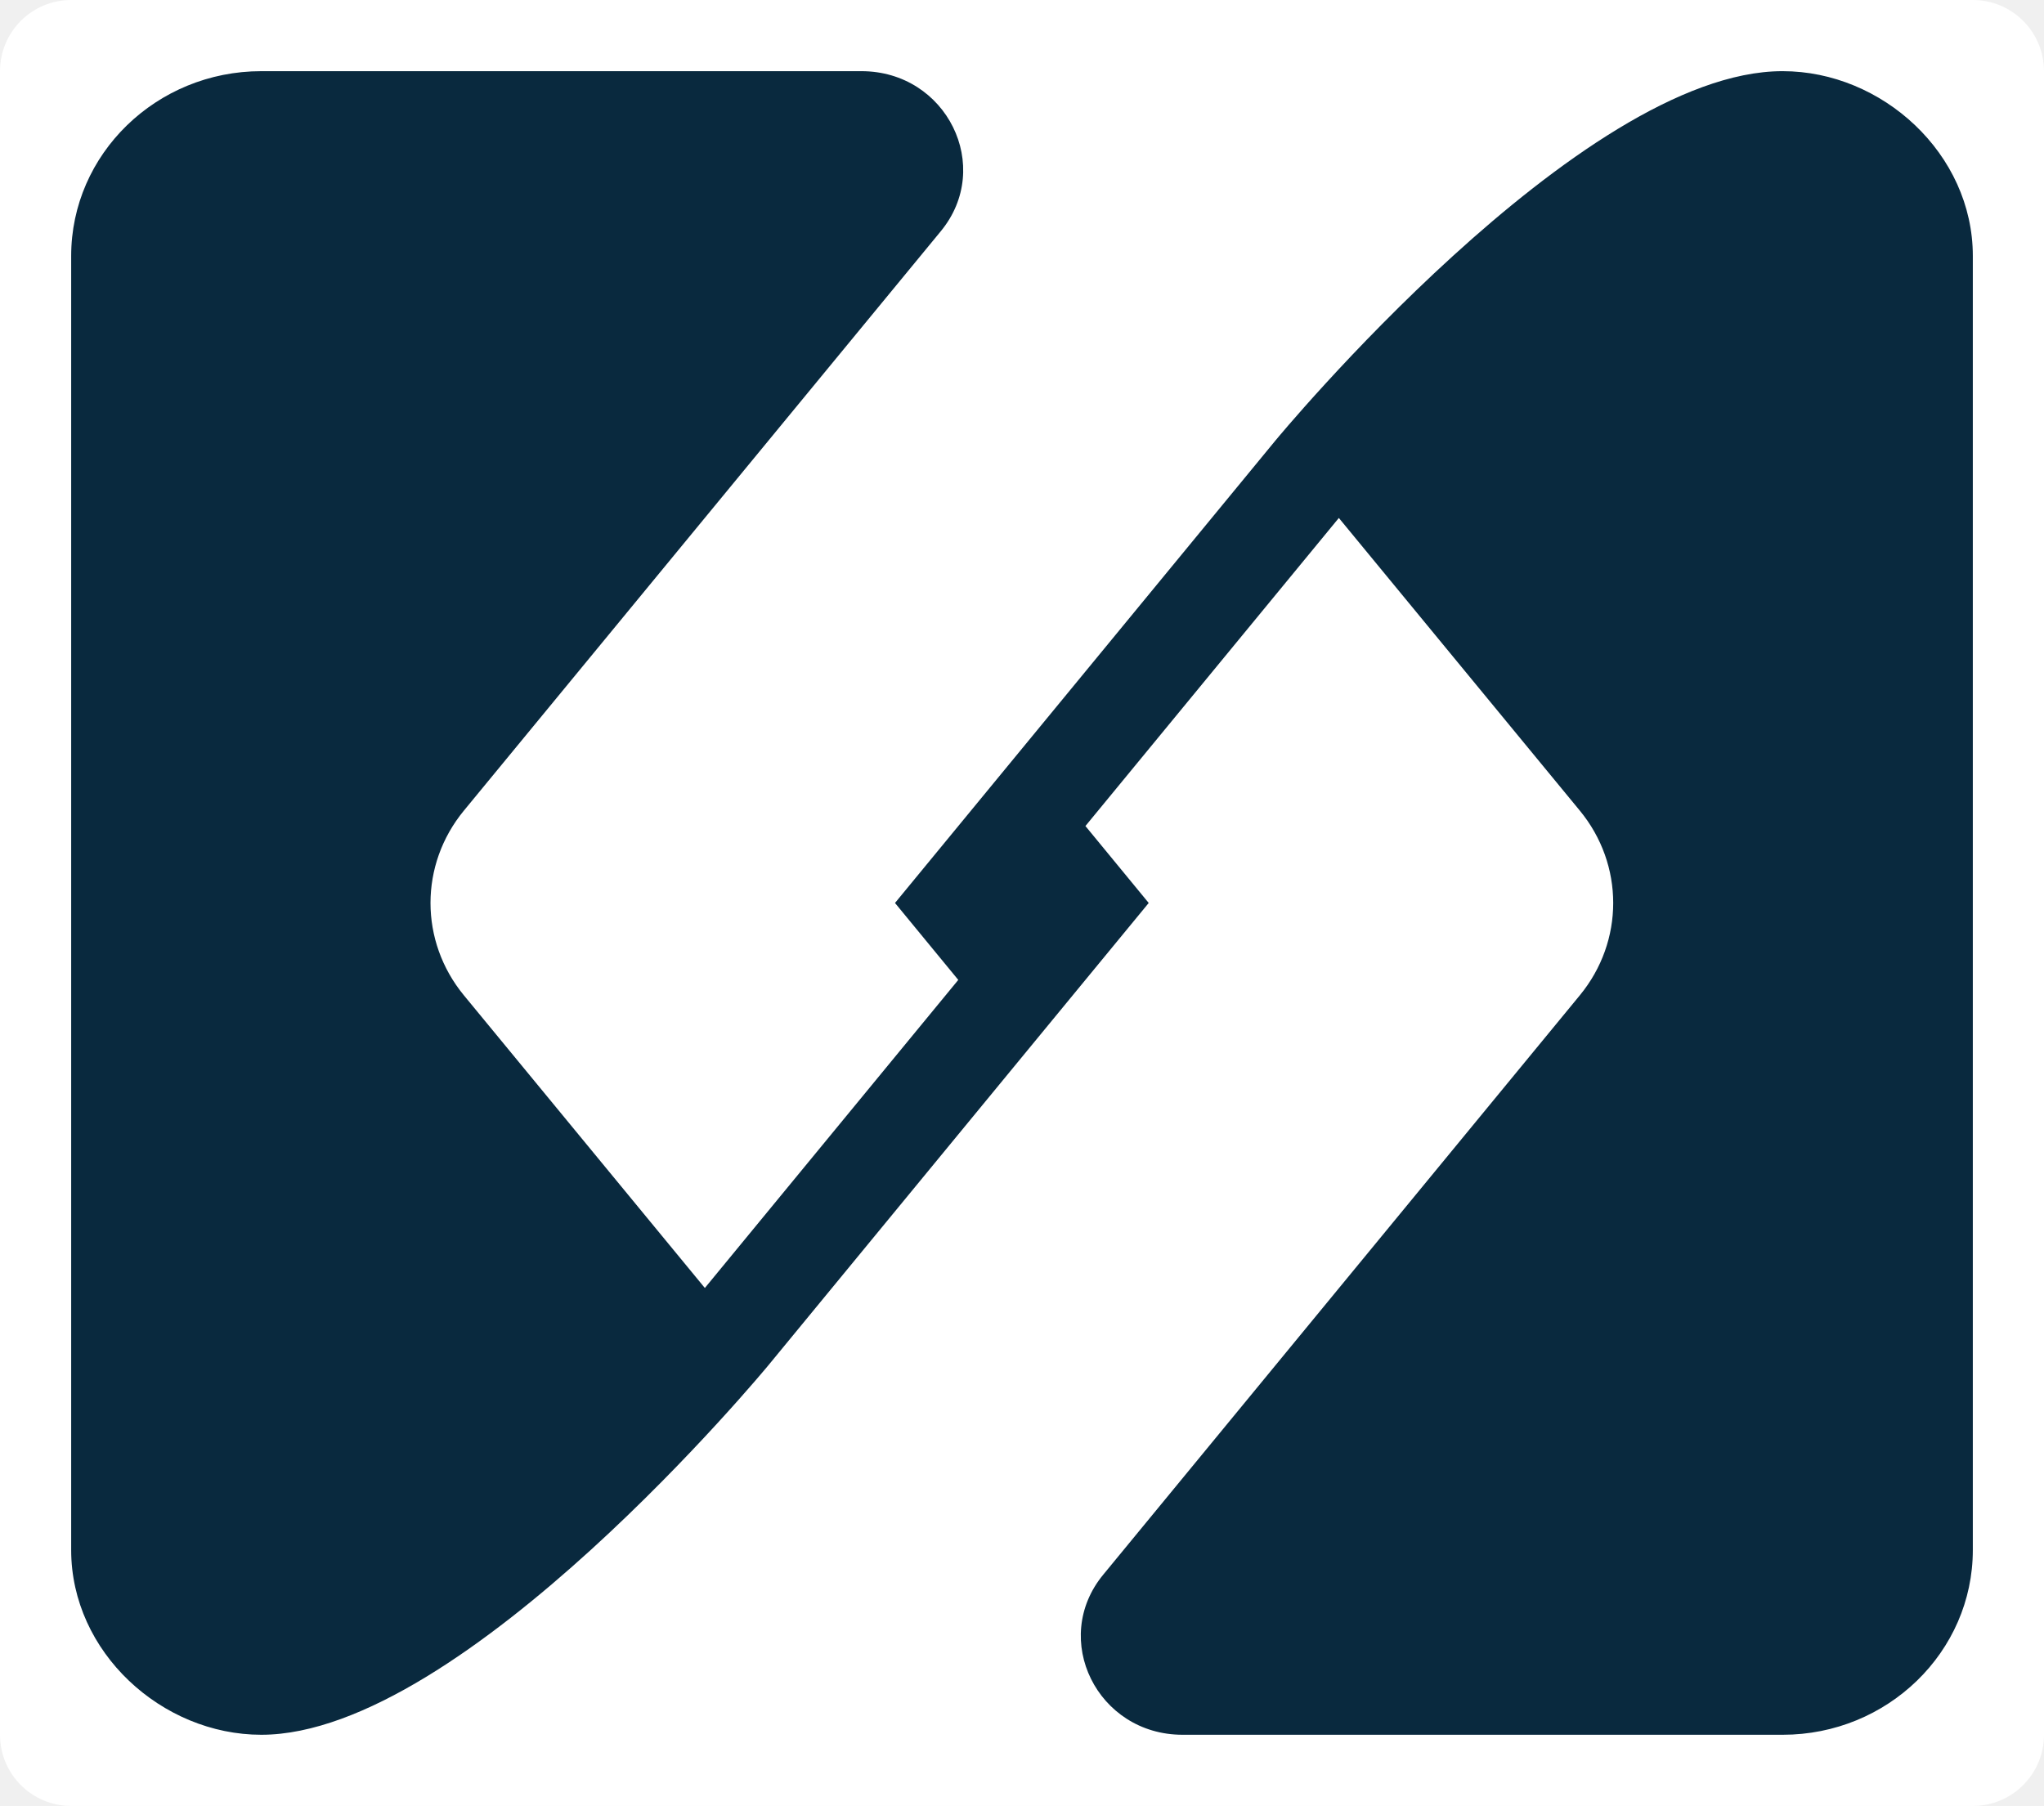
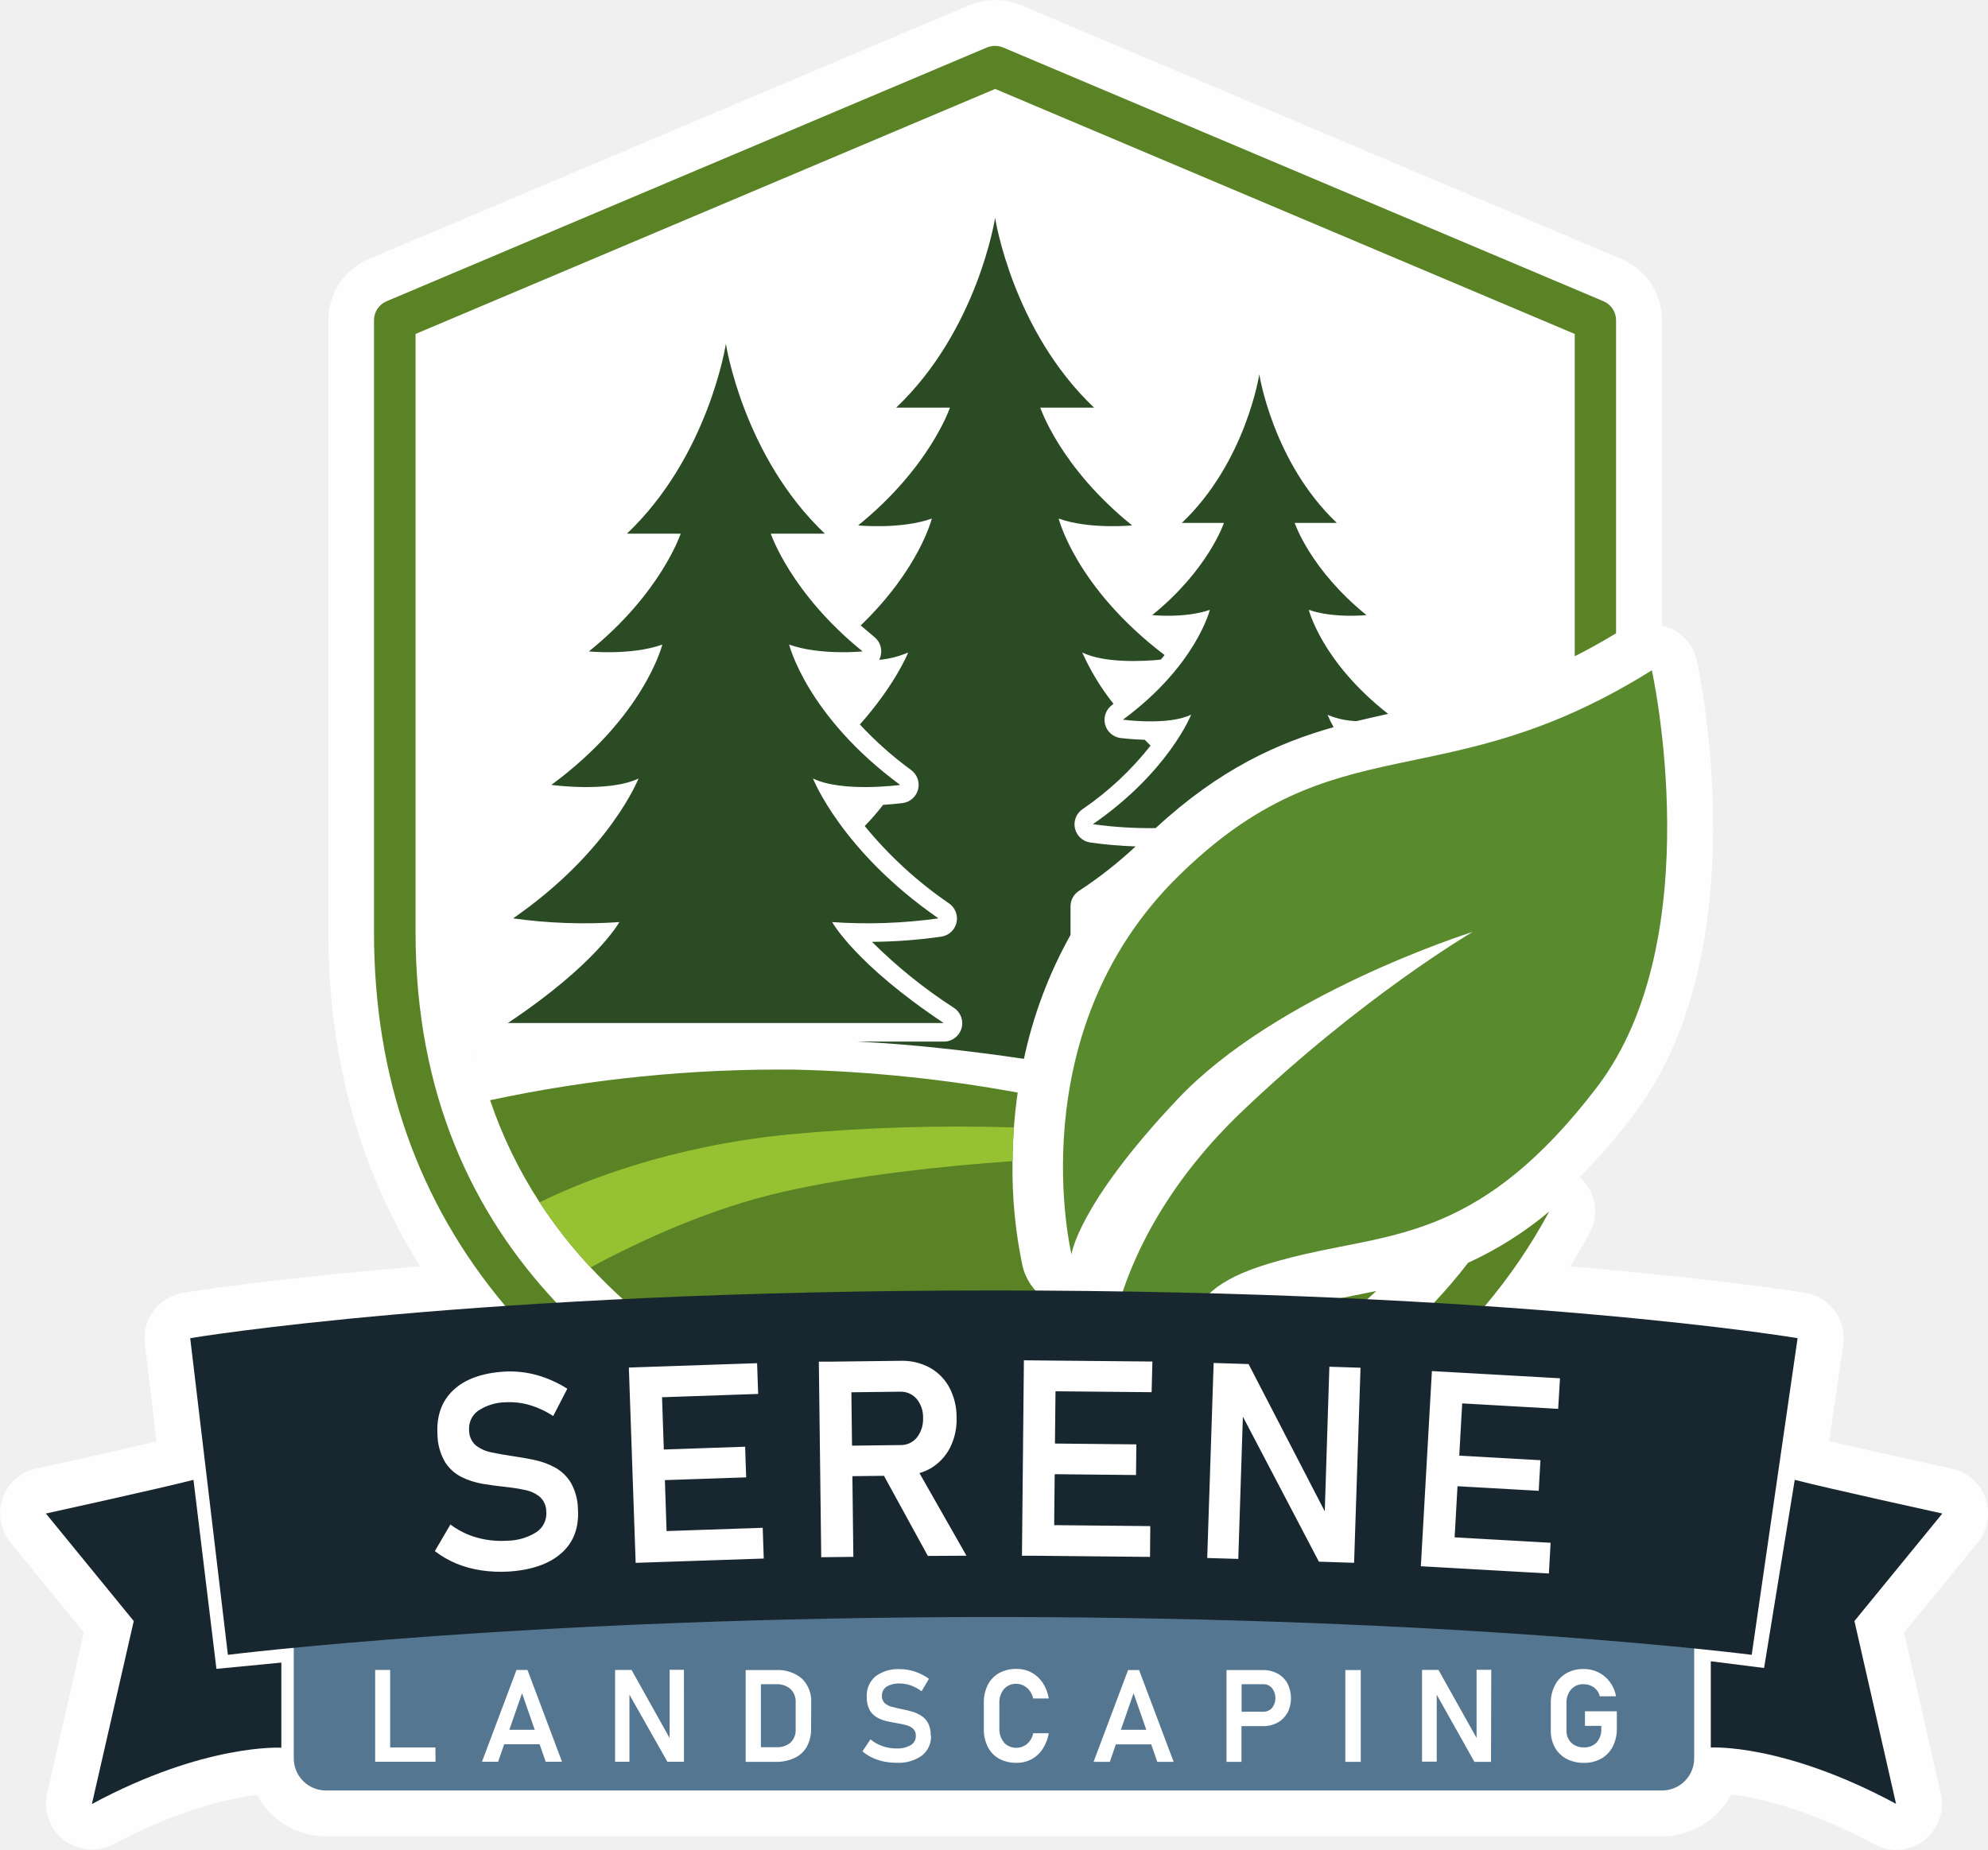
- <svg xmlns="http://www.w3.org/2000/svg" version="1.1" width="919" height="812">
-   <svg width="919" height="812" viewBox="0 0 919 812" fill="none">
-     <rect x="0" width="919" height="812" rx="32" fill="white" />
-     <path d="M801.38 32C710.417 32 573.371 198.163 573.371 198.163L459.433 336.676L402.398 406L430.849 440.595L316.911 579.109L208.583 447.541C188.548 423.231 188.548 388.769 208.583 364.459L422.968 103.995C446.877 75.01 425.639 32 387.304 32H117.487C70.335 32 32 69.266 32 115.081V696.919C32 742.867 72.74 780 117.487 780C208.45 780 345.496 613.837 345.496 613.837L459.433 475.324L516.469 406L488.018 371.405L601.956 232.891L710.283 364.459C730.319 388.769 730.319 423.231 710.283 447.541L496.032 708.005C472.123 736.99 493.361 780 531.696 780H801.513C848.665 780 887 742.734 887 696.919V115.081C887 69.133 846.26 32 801.513 32H801.38Z" fill="#09293E" />
+ <svg xmlns="http://www.w3.org/2000/svg" version="1.1" width="433.1" height="403.11">
+   <svg version="1.1" width="433.1" height="403.11">
+     <svg viewBox="0 0 433.1 403.11">
+       <defs>
+         <style>.cls-1{fill:#fefefe;}.cls-2{fill:#547690;}.cls-3{fill:#598325;}.cls-4{fill:#96c133;}.cls-5{fill:#2b4b24;}.cls-6{fill:#598a2e;}.cls-7{fill:#17262f;}</style>
+       </defs>
+       <g id="Layer_2" data-name="Layer 2">
+         <g id="Layer_1-2" data-name="Layer 1">
+           <path class="cls-1" d="M432.55,326.52a10,10,0,0,0-7.3-6.48c-.21-.05-17.18-3.77-26.74-6l3.05-21a10,10,0,0,0-8.23-11.3c-.84-.14-18.22-3-51.26-5.77,1.5-2.39,2.92-4.81,4.25-7.28a10,10,0,0,0-2.16-12.19A136.19,136.19,0,0,0,355.84,243c27.35-35.86,14.38-96.52,13.82-99.08a10,10,0,0,0-5.9-7.07,10.33,10.33,0,0,0-1.69-.53V69.78a14.45,14.45,0,0,0-8.86-13.35L222.42,1.12A14.73,14.73,0,0,0,217.14,0h-.38a14.5,14.5,0,0,0-5.52,1.1L80.41,56.42a14.46,14.46,0,0,0-8.88,13.36V203.2c0,27.17,6.71,51.56,20,72.74-33.33,2.74-50.87,5.66-51.72,5.8a10,10,0,0,0-8.26,11l2.54,21.37C24.4,316.4,8.06,320,7.86,320a10,10,0,0,0-5.6,16.09l16,19.65-8,35.1a10,10,0,0,0,14.48,11C39,394.28,50,391.88,56,391.15a17,17,0,0,0,15,9H362.09a17,17,0,0,0,15.06-9.1c5.54.65,16.45,2.93,31.19,10.85a10.06,10.06,0,0,0,4.73,1.19,10,10,0,0,0,9.75-12.23l-8-35.1,16.06-19.65A10,10,0,0,0,432.55,326.52ZM103.4,229.81l.39.38-.27.09Z" />
+           <path class="cls-2" d="M275.19,367h-4.7v6h4.7a2.52,2.52,0,0,0,1.94-.82,3.56,3.56,0,0,0,0-4.32A2.45,2.45,0,0,0,275.19,367Z" />
+           <path class="cls-2" d="M169.05,367h-3.28v13.73h3.28a4.51,4.51,0,0,0,3.17-1,3.72,3.72,0,0,0,1.12-2.88v-5.9a3.75,3.75,0,0,0-1.12-2.9A4.56,4.56,0,0,0,169.05,367Z" />
+           <polygon class="cls-2" points="110.96 376.94 116.5 376.94 113.73 368.97 110.96 376.94" />
+           <polygon class="cls-2" points="244.19 376.94 249.73 376.94 246.96 368.97 244.19 376.94" />
+           <path class="cls-2" d="M64,348.16v35a7,7,0,0,0,7,7H362.09a7,7,0,0,0,7-7v-35ZM94.88,383.9H81.73v-20H85v16.88h9.86Zm24,0-1.32-3.81h-7.72l-1.32,3.81H105l7.52-20h2.4l7.52,20Zm30.13,0h-3.61l-8.27-14.61v14.61H134v-20h3.59l8.29,14.83V363.86H149Zm27.69-7.16a7.77,7.77,0,0,1-.89,3.81,5.93,5.93,0,0,1-2.63,2.49,9.25,9.25,0,0,1-4.25.88h-6.48v-20H169a8.08,8.08,0,0,1,5.73,1.88,6.87,6.87,0,0,1,2,5.3Zm26.13,1.44a5.25,5.25,0,0,1-2,4.39,8.72,8.72,0,0,1-5.54,1.55,13.14,13.14,0,0,1-2.77-.28,11,11,0,0,1-2.49-.83,10,10,0,0,1-2.14-1.37l1.75-2.63a8.09,8.09,0,0,0,2.6,1.48,9.08,9.08,0,0,0,3.05.51,5.72,5.72,0,0,0,3.12-.72,2.28,2.28,0,0,0,1.11-2h0a2,2,0,0,0-.55-1.54,3.48,3.48,0,0,0-1.47-.8,19.15,19.15,0,0,0-2-.43c-.76-.12-1.53-.27-2.32-.45a7.59,7.59,0,0,1-2.16-.84,4.25,4.25,0,0,1-1.59-1.64,5.8,5.8,0,0,1-.6-2.85h0a5.44,5.44,0,0,1,1.9-4.44,8.15,8.15,0,0,1,5.35-1.57,10.4,10.4,0,0,1,3.23.53,11.44,11.44,0,0,1,3.07,1.57l-1.6,2.71a9.18,9.18,0,0,0-2.36-1.26,7,7,0,0,0-2.34-.42,5.28,5.28,0,0,0-2.94.69,2.25,2.25,0,0,0-1,2h0a2,2,0,0,0,.61,1.6,3.83,3.83,0,0,0,1.6.8c.66.18,1.37.34,2.13.5a23,23,0,0,1,2.25.54,7.45,7.45,0,0,1,2,.91,4.18,4.18,0,0,1,1.48,1.63,5.72,5.72,0,0,1,.56,2.71Zm15.9,1.56a3.72,3.72,0,0,0,5,.3,4.15,4.15,0,0,0,1.36-2.35h3.39a9,9,0,0,1-1.34,3.44,6.6,6.6,0,0,1-5.7,3,7.62,7.62,0,0,1-3.79-.9,6,6,0,0,1-2.46-2.58,8.57,8.57,0,0,1-.86-4v-5.49a8.59,8.59,0,0,1,.86-4,6.12,6.12,0,0,1,2.46-2.58,7.51,7.51,0,0,1,3.79-.91,6.85,6.85,0,0,1,3.28.78,6.78,6.78,0,0,1,2.43,2.22,8.87,8.87,0,0,1,1.33,3.44h-3.39a4.67,4.67,0,0,0-.78-1.7,3.82,3.82,0,0,0-1.28-1.1,3.34,3.34,0,0,0-1.59-.39,3.42,3.42,0,0,0-2.72,1.14,4.51,4.51,0,0,0-1,3.1v5.49A4.47,4.47,0,0,0,218.76,379.72Zm33.39,4.18-1.32-3.81H243.1l-1.32,3.81h-3.54l7.52-20h2.4l7.53,20Zm28.33-10.67a5.4,5.4,0,0,1-2.15,2.14,6.74,6.74,0,0,1-3.24.75h-4.6v7.78H267.2v-20h7.89a6.58,6.58,0,0,1,3.24.76,5.46,5.46,0,0,1,2.15,2.14,7.18,7.18,0,0,1,0,6.47Zm16,10.67h-3.36v-20h3.36Zm28.38,0h-3.62L313,369.29v14.59h-3.2v-20h3.58l8.3,14.83V363.86h3.2Zm27.41-7.27a8.43,8.43,0,0,1-.89,3.95,6.39,6.39,0,0,1-2.49,2.61,7.42,7.42,0,0,1-3.77.93,8,8,0,0,1-3.81-.87,6.27,6.27,0,0,1-2.53-2.47,7.41,7.41,0,0,1-.9-3.71v-5.91a8.25,8.25,0,0,1,.9-3.95,6.39,6.39,0,0,1,2.49-2.61,7.36,7.36,0,0,1,3.76-.93,6.93,6.93,0,0,1,5.73,2.83,7.45,7.45,0,0,1,1.34,3.12h-3.55a3.32,3.32,0,0,0-1.36-2A3.83,3.83,0,0,0,345,367a3.46,3.46,0,0,0-2.73,1.15,4.32,4.32,0,0,0-1,3v5.91a3.6,3.6,0,0,0,1.05,2.71,3.87,3.87,0,0,0,2.8,1,3.56,3.56,0,0,0,2.73-1.09,4.2,4.2,0,0,0,1-3v-.6h-3.56V372.9h6.95Z" />
+           <path class="cls-3" d="M232.21,284.89c-.17.72-.32,1.39-.44,2-31.83,0-64.64.49-90.48,1-1.92-1.54-3.8-3.15-5.63-4.81q-3.63-3.29-7-6.91A104.86,104.86,0,0,1,117.56,262a99,99,0,0,1-10.79-22.26,302.3,302.3,0,0,1,66.37-6.66,309.83,309.83,0,0,1,48.57,5c-.37,2.6-.64,5.13-.82,7.56s-.28,5-.3,7.36a101.83,101.83,0,0,0,2.18,22.91,12.2,12.2,0,0,0,2.8,5.29A11.06,11.06,0,0,0,232.21,284.89Z" />
+           <path class="cls-3" d="M299.82,281.33c-.64.6-1.28,1.2-1.93,1.78-1.72,1.57-3.49,3.08-5.29,4.53-5.46-.17-11.19-.3-17.11-.4a76.86,76.86,0,0,1,11.05-3.18c1.9-.44,3.79-.83,5.73-1.22h0l2.37-.47C296.35,282,298.08,281.7,299.82,281.33Z" />
+           <path class="cls-4" d="M220.89,245.67a395.84,395.84,0,0,0-49.15,1.54c-25.63,2.56-44.44,10-54.18,14.78a104.86,104.86,0,0,0,11.1,14.19c11.76-6.33,26.73-13.05,42.23-16.54,15.91-3.58,34.42-5.54,49.7-6.62C220.61,250.69,220.7,248.23,220.89,245.67Z" />
+           <path class="cls-5" d="M235.78,142.19a52.06,52.06,0,0,0,6.81,11.19l-.33.25a4,4,0,0,0,1.83,7.19c.11,0,2.36.31,5.29.38l1.28,1.27a66.28,66.28,0,0,1-14.85,13.87,4,4,0,0,0,1.66,7.24,90.64,90.64,0,0,0,9.93.86A91.62,91.62,0,0,1,235,194.17a4,4,0,0,0-1.78,3.33v6.23a96.21,96.21,0,0,0-10.15,27c-12.16-1.78-24.33-3.18-36.3-3.76h18.87a4,4,0,0,0,2.21-7.33,109.86,109.86,0,0,1-17.88-14.4,114.17,114.17,0,0,0,15.13-1.14,4,4,0,0,0,1.66-7.24A87.64,87.64,0,0,1,188.39,180a51.39,51.39,0,0,0,4-4.62c2.47-.15,4.18-.38,4.28-.39a4,4,0,0,0,1.83-7.19,78.7,78.7,0,0,1-11.17-9.93c7.66-8.64,10.4-15.37,10.52-15.69a20.28,20.28,0,0,1-6.32,1.6,3.56,3.56,0,0,0,.29-.7,4,4,0,0,0-1.31-4.25c-1-.84-2-1.69-3-2.54C200.34,123.93,203,113,203,113c-6.77,2.41-16.05,1.49-16.05,1.49,15.68-12.7,20-25.66,20-25.66H195.23c17.82-16.93,21.56-41.36,21.56-41.36s3.74,24.43,21.56,41.36H226.64s4.29,13,20,25.66c0,0-9.28.92-16-1.49,0,0,3.7,15,23.07,29.74q-.39.51-.84,1C249,144.13,240.65,144.54,235.78,142.19Z" />
+           <path class="cls-5" d="M181.29,200.93a111.75,111.75,0,0,0,23.16-.81c-21.12-14.62-27.34-30.48-27.34-30.48,6.44,3.11,19,1.4,19,1.4-20.35-15-24.19-30.58-24.19-30.58,6.77,2.41,16,1.49,16,1.49-15.68-12.7-20-25.66-20-25.66H179.7c-17.82-16.93-21.56-41.36-21.56-41.36s-3.74,24.43-21.56,41.36h11.71s-4.29,13-20,25.66c0,0,9.28.92,16-1.49,0,0-3.83,15.58-24.18,30.58,0,0,12.54,1.71,19-1.4,0,0-6.21,15.86-27.33,30.48a111.69,111.69,0,0,0,23.15.81s-5,9.16-24.31,22H205.6C186.3,210.09,181.29,200.93,181.29,200.93Z" />
+           <path class="cls-5" d="M295.51,157.14a17.84,17.84,0,0,1-6.29-1.37,22.57,22.57,0,0,0,1.32,2.68c-12.13,3.43-24.82,9.1-38.77,22a89.86,89.86,0,0,1-13.68-.85c16.54-11.45,21.41-23.87,21.41-23.87-5,2.44-14.86,1.09-14.86,1.09,15.93-11.74,18.94-23.94,18.94-23.94-5.3,1.89-12.57,1.16-12.57,1.16,12.27-9.94,15.63-20.09,15.63-20.09h-9.17c13.95-13.26,16.88-32.38,16.88-32.38s2.93,19.12,16.89,32.38h-9.18s3.36,10.15,15.64,20.09c0,0-7.27.73-12.57-1.16,0,0,2.8,11.34,17.28,22.68C300.12,156.07,297.83,156.58,295.51,157.14Z" />
+           <path class="cls-3" d="M337.51,264a120.68,120.68,0,0,1-14.06,20.65q-1.83,2.19-3.78,4.3c-3.6-.25-7.49-.47-11.61-.66q2.2-2.12,4.3-4.35a114.8,114.8,0,0,0,7.48-8.77A78,78,0,0,0,337.51,264Z" />
+           <path class="cls-3" d="M352.07,69.78V138q-4.67,2.82-9,5V72.77L216.8,19.38,90.53,72.77V203.2c0,35.29,12.55,61.38,30.67,80.66h0q2.1,2.25,4.31,4.36l-12,.27c-1.19-1.29-2.33-2.59-3.44-3.92-19-22.57-28.59-49.88-28.59-81.37V69.78a4.48,4.48,0,0,1,2.75-4.14L215,10.35a4.64,4.64,0,0,1,3.54,0L349.32,65.64A4.48,4.48,0,0,1,352.07,69.78Z" />
+           <path class="cls-6" d="M347.89,236.93C323,269.5,304.17,268.64,284,273.35c-14.79,3.47-20.72,6.74-24.38,13.66-5.45-.05-11-.09-16.62-.11,2.12-8.65,8.58-26.63,27.71-44.83,26-24.76,49.17-38.43,50.12-39-1.29.41-42.74,13.63-64.26,36.42-21.86,23.14-23.14,33.85-23.14,33.85s-11.57-48,23.14-82.28,57.43-16.29,103.29-45C359.89,146.07,372.74,204.35,347.89,236.93Z" />
+           <path class="cls-7" d="M391,322.47l-6.68,41L372.71,362v18.8s15.74-1,40.36,12.27L404,353.24l19.15-23.43S397.45,324.17,391,322.47Z" />
+           <path class="cls-7" d="M42.15,322.47l5,41.19,14.14-1.37v18.55s-16.64-1-41.27,12.27l9.12-39.87L10,329.81S35.65,324.17,42.15,322.47Z" />
+           <path class="cls-7" d="M216.55,281.2C103,281.2,41.44,291.6,41.44,291.6l8.21,69s65.66-8.24,166.9-8.24,165.07,8.24,165.07,8.24l10-69S330.09,281.2,216.55,281.2Zm-94.26,57.26q-4,3.53-11.56,4a29,29,0,0,1-5.93-.27,24.1,24.1,0,0,1-5.38-1.47A21.83,21.83,0,0,1,94.73,338l3.4-5.8a17.16,17.16,0,0,0,5.69,2.83,19.7,19.7,0,0,0,6.54.71,12.26,12.26,0,0,0,6.54-1.9,4.85,4.85,0,0,0,2.11-4.43v0a4.37,4.37,0,0,0-1.37-3.21,7.27,7.27,0,0,0-3.21-1.51,43,43,0,0,0-4.27-.68c-1.63-.16-3.29-.39-5-.67a16.45,16.45,0,0,1-4.69-1.53,9,9,0,0,1-3.56-3.29,12.35,12.35,0,0,1-1.61-6v0q-.33-6.07,3.5-9.64t11.17-4a21.85,21.85,0,0,1,6.91.74,24.78,24.78,0,0,1,6.71,3l-3.07,5.95a19.42,19.42,0,0,0-5.15-2.4,15.28,15.28,0,0,0-5-.61,11.18,11.18,0,0,0-6.17,1.83,4.75,4.75,0,0,0-2,4.29v0a4.31,4.31,0,0,0,1.49,3.31,8.28,8.28,0,0,0,3.49,1.52c1.42.29,2.94.56,4.58.8s3.23.51,4.85.87a16.27,16.27,0,0,1,4.45,1.68,9.31,9.31,0,0,1,3.34,3.29,12.19,12.19,0,0,1,1.51,5.68v.06Q126.28,334.94,122.29,338.46Zm19.09,2h0l-2.9.1L137,298l7-.24h0l20.94-.71.23,6.7-20.94.72.39,11.39,17.71-.61.23,6.68-17.71.6.37,11.1,20.94-.71.23,6.7Zm60.76-1.41-9.56-17.46-6.88.08.21,17.58-7,.08-.52-42.62,2.9,0h0l14.89-.18a12.57,12.57,0,0,1,6.36,1.48,10.8,10.8,0,0,1,4.27,4.31,13.77,13.77,0,0,1,1.59,6.58,13.57,13.57,0,0,1-1.45,6.61,11.1,11.1,0,0,1-4.16,4.43,11.65,11.65,0,0,1-2.48,1.06l10.24,18Zm48.75-35.68-20.94-.2-.12,11.39,17.73.18-.07,6.68-17.72-.18-.11,11.1,20.94.21-.06,6.71-25-.25h0l-2.9,0,.42-42.59,7,.07h0l21,.2ZM295,340.55l-7.67-.25-16.56-31.6-1,31L263,339.5,264.4,297l7.61.24,16.6,32.09,1-31.51,6.79.22ZM339.46,307l-20.91-1.19-.64,11.38,17.69,1-.38,6.67-17.69-1L316.9,335l20.91,1.18-.37,6.7-25-1.42h0l-2.9-.16,2.41-42.53,7,.39h0l20.91,1.18Z" />
+           <path class="cls-7" d="M199.78,313.21A6.49,6.49,0,0,0,201.1,309a6.24,6.24,0,0,0-1.41-4.18,4.53,4.53,0,0,0-3.64-1.56l-10.57.13.14,11.63,10.57-.13A4.45,4.45,0,0,0,199.78,313.21Z" />
+         </g>
+       </g>
+     </svg>
  </svg>
  <style>@media (prefers-color-scheme: light) { :root { filter: none; } }
@media (prefers-color-scheme: dark) { :root { filter: none; } }
</style>
</svg>
